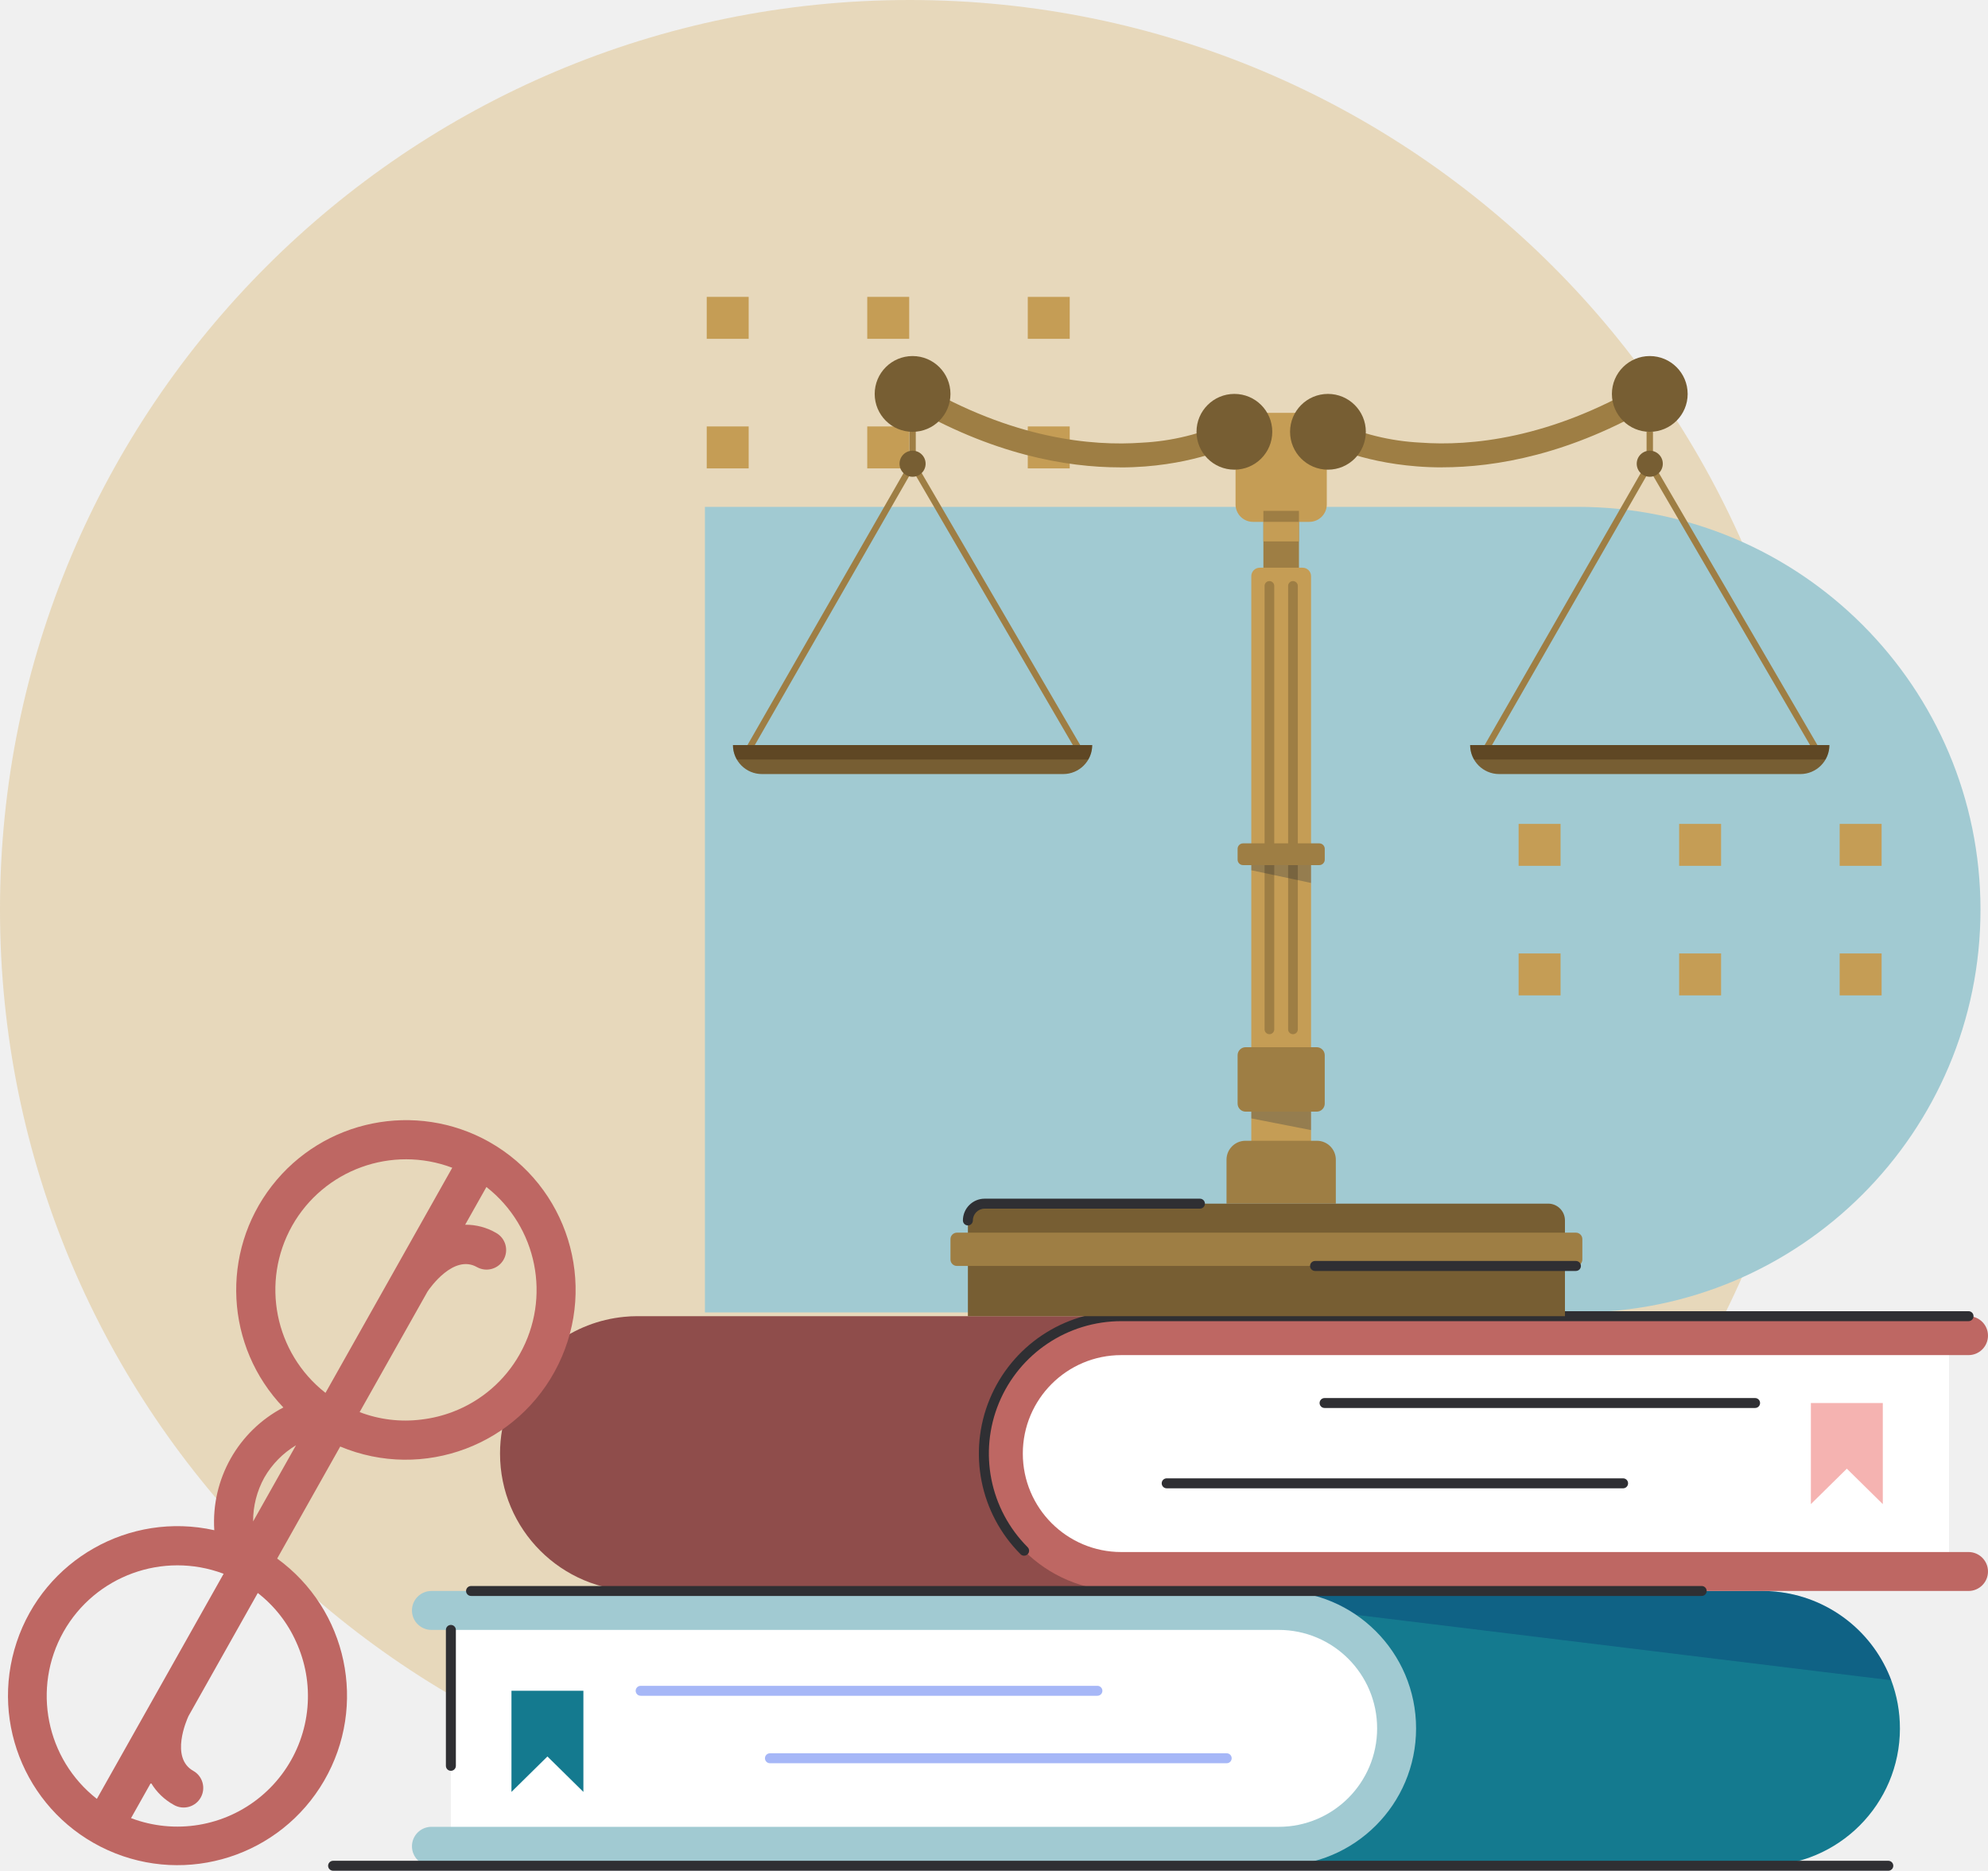
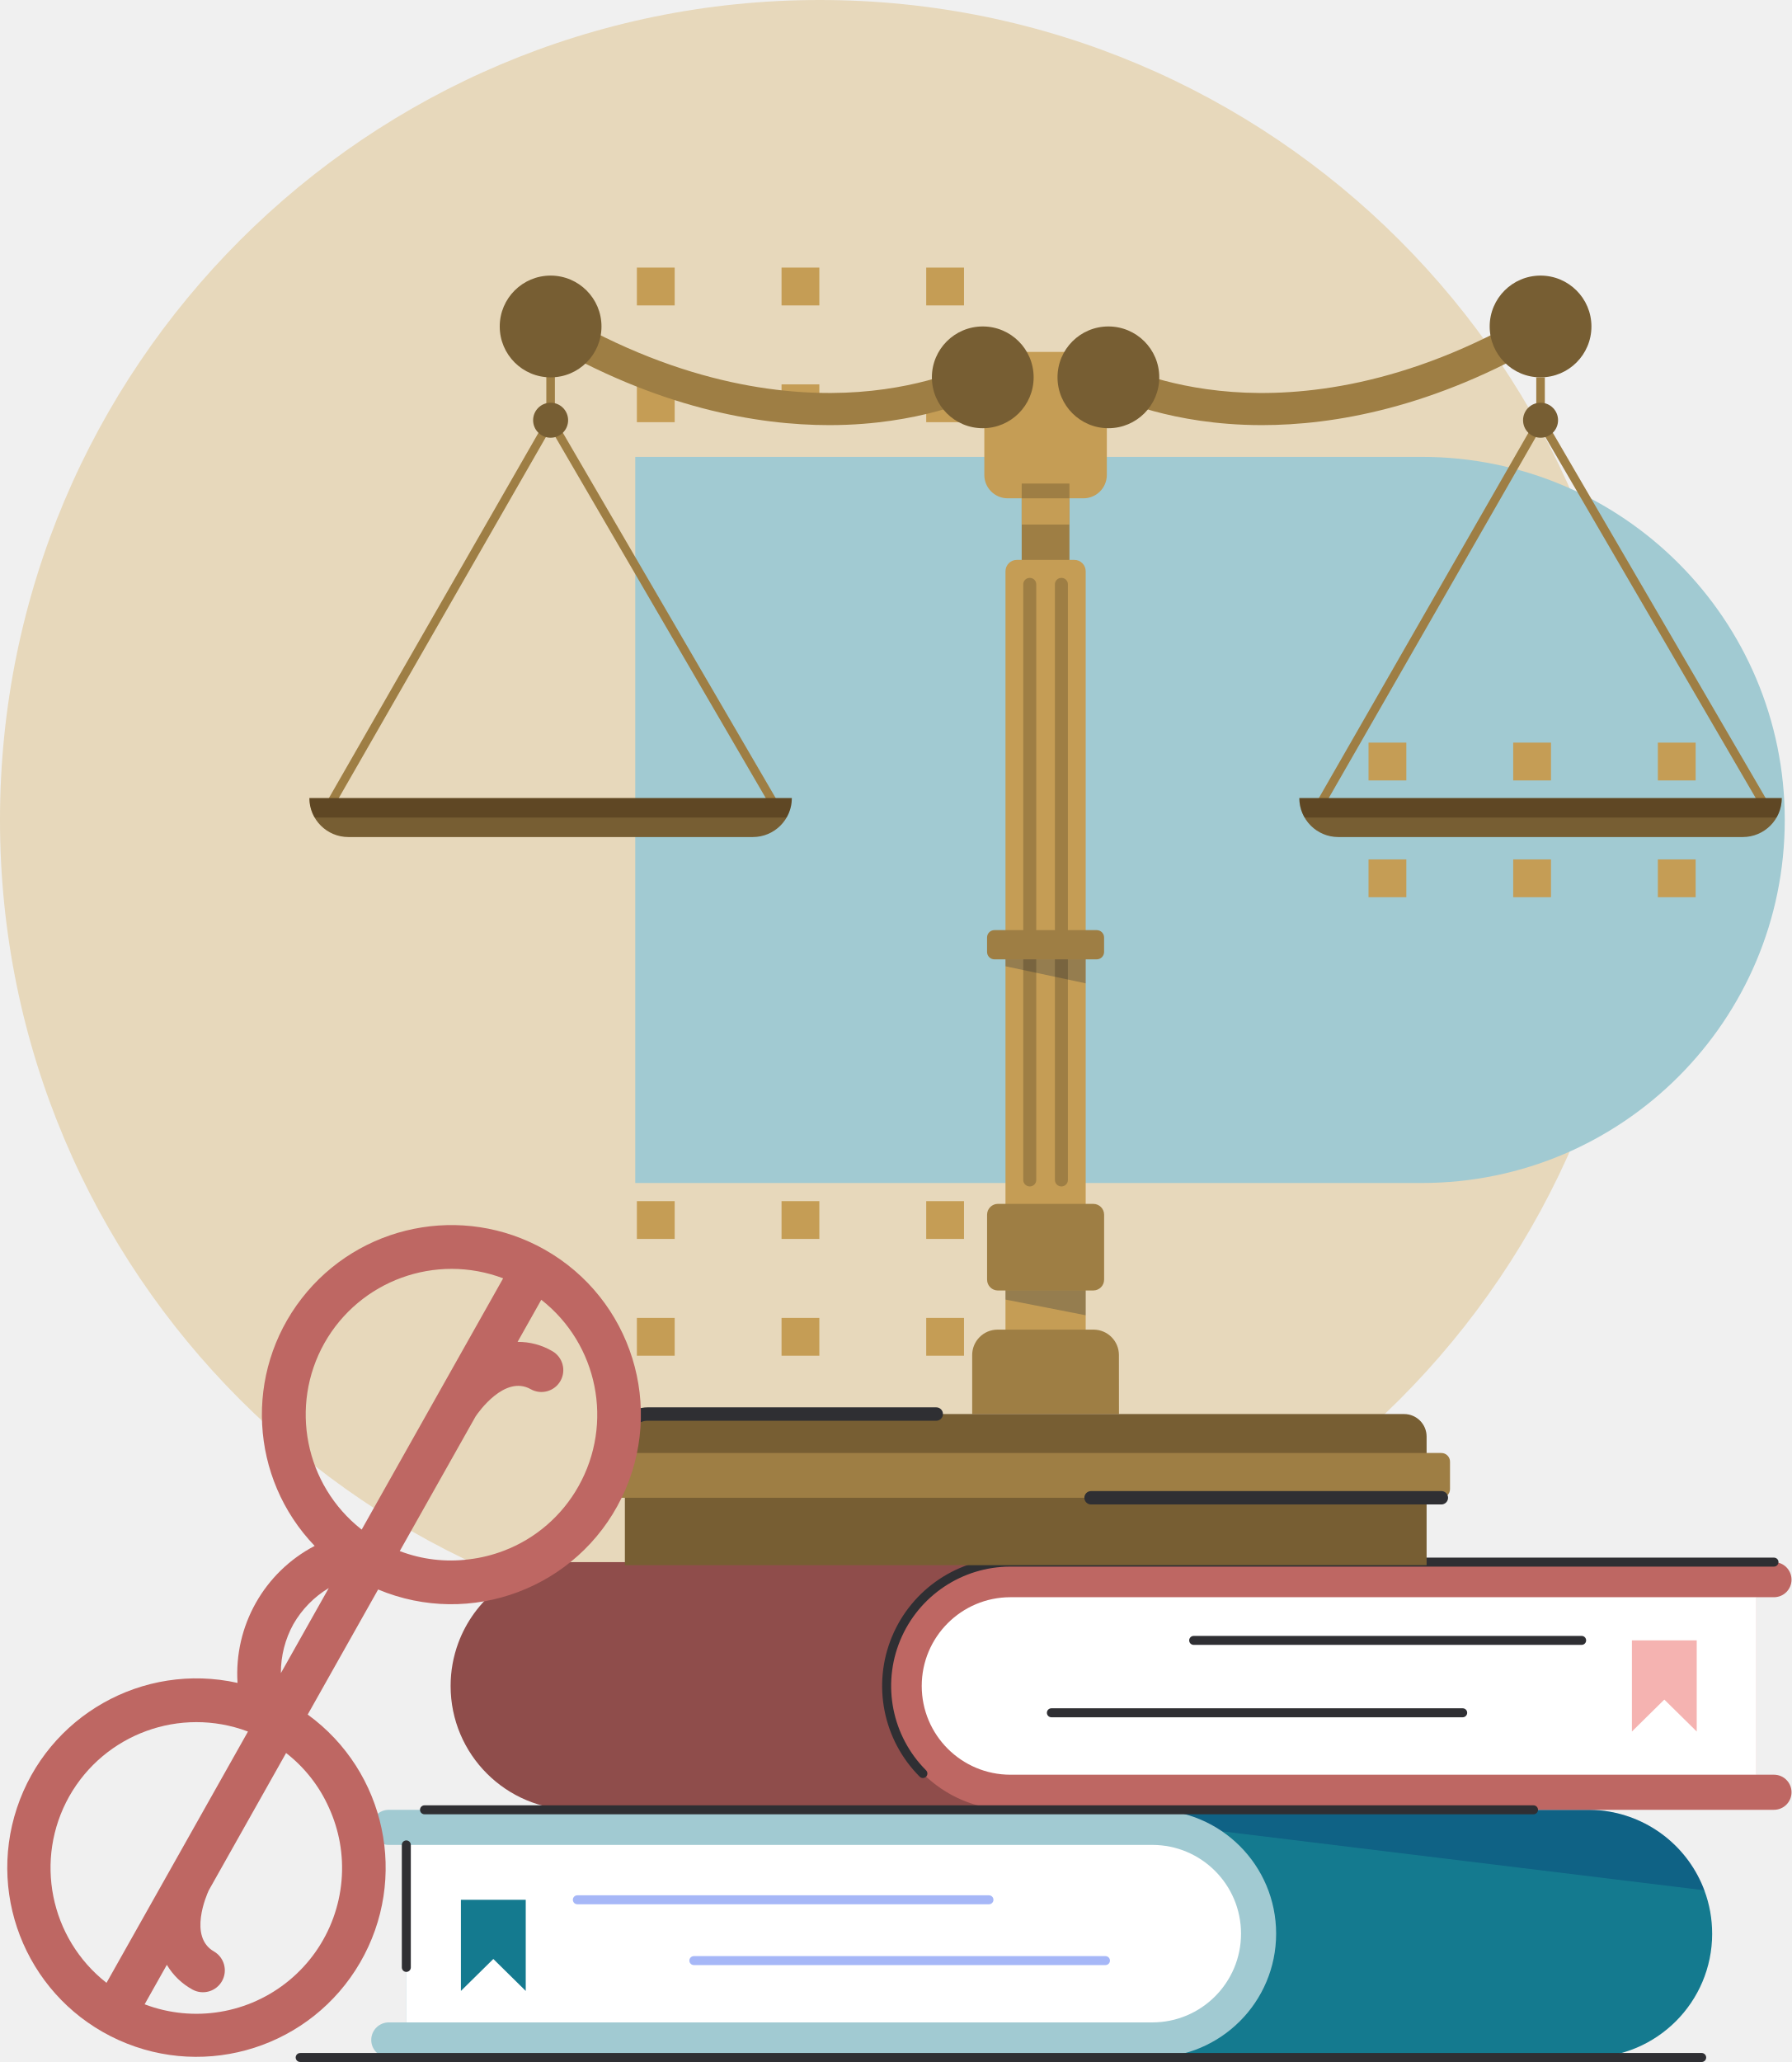
- <svg xmlns="http://www.w3.org/2000/svg" width="296.118" height="278.67" viewBox="0 0 296.118 278.67">
+ <svg xmlns="http://www.w3.org/2000/svg" width="296.118" height="340.768" viewBox="0 0 296.118 340.768">
  <defs>
    <clipPath id="clip-path">
-       <rect id="Rectángulo_402349" data-name="Rectángulo 402349" width="295" height="225.635" fill="none" />
+       <rect id="Rectángulo_402349" data-name="Rectángulo 402349" width="295" height="308.635" transform="translate(0 -83)" fill="none" />
+     </clipPath>
+     <clipPath id="clip-path-2">
+       <rect id="Rectángulo_402348" data-name="Rectángulo 402348" width="439.59" height="336.227" transform="translate(-111 -69.592)" fill="none" />
    </clipPath>
    <clipPath id="clip-path-3">
      <rect id="Rectángulo_402339" data-name="Rectángulo 402339" width="92.835" height="13.3" fill="none" />
    </clipPath>
    <clipPath id="clip-path-4">
-       <rect id="Rectángulo_402343" data-name="Rectángulo 402343" width="53.513" height="2.16" fill="#775e33" />
+       <rect id="Rectángulo_402343" data-name="Rectángulo 402343" width="79.742" height="3.219" fill="#775e33" />
+     </clipPath>
+     <clipPath id="clip-path-5">
+       <rect id="Rectángulo_402345" data-name="Rectángulo 402345" width="79.741" height="3.219" fill="#775e33" />
    </clipPath>
    <clipPath id="clip-path-6">
-       <rect id="Rectángulo_402346" data-name="Rectángulo 402346" width="8.899" height="2.656" fill="none" />
+       <rect id="Rectángulo_402346" data-name="Rectángulo 402346" width="13.26" height="3.958" fill="none" />
    </clipPath>
    <clipPath id="clip-path-7">
-       <rect id="Rectángulo_402347" data-name="Rectángulo 402347" width="8.899" height="2.747" fill="none" />
+       <rect id="Rectángulo_402347" data-name="Rectángulo 402347" width="13.26" height="4.093" fill="none" />
    </clipPath>
  </defs>
-   <g id="Grupo_1100836" data-name="Grupo 1100836" transform="translate(-703.882 -5298.379)">
-     <g id="Grupo_1100356" data-name="Grupo 1100356" transform="translate(-0.849 2187.379)">
+   <g id="Grupo_1102854" data-name="Grupo 1102854" transform="translate(-703.882 -4682.87)">
+     <g id="Grupo_1100356" data-name="Grupo 1100356" transform="translate(-0.849 1571.87)">
      <circle id="Elipse_11542" data-name="Elipse 11542" cx="135.5" cy="135.5" r="135.5" transform="translate(704.73 3111)" fill="#e7d8bb" />
      <path id="Sustracción_7" data-name="Sustracción 7" d="M18234.73,11809h-130v-120h130a60,60,0,1,1,0,120Z" transform="translate(-17295 -8502.497)" fill="#a1cad2" />
      <g id="Grupo_1100270" data-name="Grupo 1100270" transform="translate(810 3180.771) rotate(-90)">
        <rect id="Rectángulo_401993" data-name="Rectángulo 401993" width="6.248" height="6.248" transform="translate(0 47.822)" fill="#c59d55" />
        <rect id="Rectángulo_401994" data-name="Rectángulo 401994" width="6.248" height="6.248" transform="translate(0 23.911)" fill="#c59d55" />
        <rect id="Rectángulo_401995" data-name="Rectángulo 401995" width="6.248" height="6.248" fill="#c59d55" />
        <rect id="Rectángulo_401996" data-name="Rectángulo 401996" width="6.247" height="6.248" transform="translate(19.299 47.822)" fill="#c59d55" />
        <rect id="Rectángulo_401997" data-name="Rectángulo 401997" width="6.248" height="6.248" transform="translate(19.299 23.911)" fill="#c59d55" />
        <rect id="Rectángulo_401998" data-name="Rectángulo 401998" width="6.248" height="6.248" transform="translate(19.299)" fill="#c59d55" />
      </g>
      <g id="Grupo_1100272" data-name="Grupo 1100272" transform="translate(930.932 3259.274) rotate(-90)">
        <rect id="Rectángulo_401993-2" data-name="Rectángulo 401993" width="6.248" height="6.248" transform="translate(0 47.822)" fill="#c59d55" />
        <rect id="Rectángulo_401994-2" data-name="Rectángulo 401994" width="6.248" height="6.248" transform="translate(0 23.911)" fill="#c59d55" />
        <rect id="Rectángulo_401995-2" data-name="Rectángulo 401995" width="6.248" height="6.248" fill="#c59d55" />
        <rect id="Rectángulo_401996-2" data-name="Rectángulo 401996" width="6.247" height="6.248" transform="translate(19.299 47.822)" fill="#c59d55" />
        <rect id="Rectángulo_401997-2" data-name="Rectángulo 401997" width="6.248" height="6.248" transform="translate(19.299 23.911)" fill="#c59d55" />
        <rect id="Rectángulo_401998-2" data-name="Rectángulo 401998" width="6.248" height="6.248" transform="translate(19.299)" fill="#c59d55" />
      </g>
      <g id="Grupo_1100271" data-name="Grupo 1100271" transform="translate(810 3335.047) rotate(-90)">
        <rect id="Rectángulo_401993-3" data-name="Rectángulo 401993" width="6.248" height="6.248" transform="translate(0 47.822)" fill="#c59d55" />
        <rect id="Rectángulo_401994-3" data-name="Rectángulo 401994" width="6.248" height="6.248" transform="translate(0 23.911)" fill="#c59d55" />
        <rect id="Rectángulo_401995-3" data-name="Rectángulo 401995" width="6.248" height="6.248" fill="#c59d55" />
        <rect id="Rectángulo_401996-3" data-name="Rectángulo 401996" width="6.247" height="6.248" transform="translate(19.299 47.822)" fill="#c59d55" />
        <rect id="Rectángulo_401997-3" data-name="Rectángulo 401997" width="6.248" height="6.248" transform="translate(19.299 23.911)" fill="#c59d55" />
        <rect id="Rectángulo_401998-3" data-name="Rectángulo 401998" width="6.248" height="6.248" transform="translate(19.299)" fill="#c59d55" />
      </g>
    </g>
-     <g id="Grupo_1100479" data-name="Grupo 1100479" transform="translate(705 5351.414)">
-       <g id="Grupo_1100478" data-name="Grupo 1100478" clip-path="url(#clip-path)">
+     <g id="Grupo_1100479" data-name="Grupo 1100479" transform="translate(705 4586.003)">
+       <g id="Grupo_1100478" data-name="Grupo 1100478" transform="translate(0 212)" clip-path="url(#clip-path)">
        <g id="Grupo_1100477" data-name="Grupo 1100477" transform="translate(0 -0.001)">
-           <g id="Grupo_1100476" data-name="Grupo 1100476" clip-path="url(#clip-path)">
+           <g id="Grupo_1100476" data-name="Grupo 1100476" clip-path="url(#clip-path-2)">
            <path id="Trazado_897442" data-name="Trazado 897442" d="M875.7,958.908a20.465,20.465,0,0,1-20.466,20.466H738.6V938.44H855.231c.669,0,1.333.032,1.985.1a20.485,20.485,0,0,1,16.964,12.621c.079.193.154.385.227.582a20.426,20.426,0,0,1,1.29,7.169" transform="translate(-593.818 -754.482)" fill="#147a8f" />
            <g id="Grupo_1100463" data-name="Grupo 1100463" transform="translate(187.755 183.958)" opacity="0.38" style="mix-blend-mode: multiply;isolation: isolate">
              <g id="Grupo_1100462" data-name="Grupo 1100462">
                <g id="Grupo_1100461" data-name="Grupo 1100461" clip-path="url(#clip-path-3)">
                  <path id="Trazado_897443" data-name="Trazado 897443" d="M1050.647,951.739,964.515,941.21l-6.7-2.77h73.658c.67,0,1.333.032,1.985.1a20.484,20.484,0,0,1,16.964,12.621c.079.193.154.385.227.582" transform="translate(-957.813 -938.44)" fill="#5c76cc" />
                </g>
              </g>
            </g>
            <path id="Trazado_897444" data-name="Trazado 897444" d="M456.89,958.911a20.466,20.466,0,0,1-20.466,20.466h-126.2a2.9,2.9,0,0,1,0-5.8h2.9V944.244h-2.9a2.9,2.9,0,0,1,0-5.8h126.2a20.467,20.467,0,0,1,20.466,20.467" transform="translate(-247.079 -754.485)" fill="#a1cad2" />
            <path id="Trazado_897445" data-name="Trazado 897445" d="M336.907,997.366V968.032h123.3a14.667,14.667,0,0,1,0,29.334Z" transform="translate(-270.865 -778.273)" fill="#fff" />
            <path id="Trazado_897446" data-name="Trazado 897446" d="M382.944,1029.366l5.357-5.279,5.357,5.279V1014.3H382.944Z" transform="translate(-307.878 -815.475)" fill="#147a8f" />
            <path id="Trazado_897447" data-name="Trazado 897447" d="M374.255,750.086a20.465,20.465,0,0,0,20.466,20.466H511.35V729.618H394.721c-.67,0-1.333.032-1.985.1a20.485,20.485,0,0,0-16.964,12.621c-.079.193-.154.385-.227.582a20.426,20.426,0,0,0-1.29,7.169" transform="translate(-300.892 -586.594)" fill="#8f4d4b" />
            <path id="Trazado_897448" data-name="Trazado 897448" d="M741.905,750.09a20.466,20.466,0,0,0,20.466,20.466h126.2a2.9,2.9,0,0,0,0-5.8h-2.9V735.423h2.9a2.9,2.9,0,0,0,0-5.8h-126.2a20.467,20.467,0,0,0-20.466,20.467" transform="translate(-596.473 -586.598)" fill="#be6763" />
            <path id="Trazado_897449" data-name="Trazado 897449" d="M909.459,788.545V759.211h-123.3a14.667,14.667,0,0,0,0,29.334Z" transform="translate(-620.259 -610.386)" fill="#fff" />
            <path id="Trazado_897450" data-name="Trazado 897450" d="M1381.037,810.673l-5.357-5.279-5.357,5.279V795.612h10.714Z" transform="translate(-1101.706 -639.652)" fill="#f5b3b1" />
            <path id="Trazado_897451" data-name="Trazado 897451" d="M744.852,762.259a.741.741,0,0,1-.525-.218,21.209,21.209,0,0,1,15-36.207h126.2a.743.743,0,0,1,0,1.486h-126.2a19.723,19.723,0,0,0-13.946,33.67.743.743,0,0,1-.525,1.268" transform="translate(-593.426 -583.552)" fill="#2f2f33" />
            <path id="Trazado_897452" data-name="Trazado 897452" d="M1061.954,793.308H997.88a.743.743,0,1,1,0-1.485h64.074a.743.743,0,1,1,0,1.485" transform="translate(-801.673 -636.605)" fill="#2f2f33" />
            <path id="Trazado_897453" data-name="Trazado 897453" d="M945.761,854.34H877.779a.743.743,0,1,1,0-1.486h67.982a.743.743,0,0,1,0,1.486" transform="translate(-705.115 -685.673)" fill="#2f2f33" />
-             <path id="Trazado_897454" data-name="Trazado 897454" d="M609.094,121.4H557.741L583.22,77Zm-49.712-.951H607.44L583.226,78.894Z" transform="translate(-448.41 -61.901)" fill="#9e7e44" />
-             <rect id="Rectángulo_402340" data-name="Rectángulo 402340" width="0.951" height="11.841" transform="translate(134.338 5.643)" fill="#9e7e44" />
-             <path id="Trazado_897455" data-name="Trazado 897455" d="M944.155,59.415H935.74a2.6,2.6,0,0,1-2.588-2.588V45.764a2.6,2.6,0,0,1,2.588-2.588h8.415a2.6,2.6,0,0,1,2.588,2.588V56.827a2.6,2.6,0,0,1-2.588,2.588" transform="translate(-750.232 -34.712)" fill="#c59d55" />
-             <path id="Trazado_897456" data-name="Trazado 897456" d="M1016.867,33.427c-1.335,0-2.578-.053-3.727-.143-8.755-.678-13.936-3.476-14.152-3.6l1.712-3.127a34.891,34.891,0,0,0,12.918,3.183c7.434.542,19.238-.544,33.259-8.8l1.808,3.072c-12.766,7.516-23.875,9.407-31.818,9.407" transform="translate(-803.161 -16.841)" fill="#9e7e44" />
-             <path id="Trazado_897457" data-name="Trazado 897457" d="M985.863,34.426a5.643,5.643,0,1,1-5.643-5.643,5.643,5.643,0,0,1,5.643,5.643" transform="translate(-783.536 -23.14)" fill="#775e33" />
-             <path id="Trazado_897458" data-name="Trazado 897458" d="M1230.4,5.639A5.643,5.643,0,1,1,1224.755,0a5.643,5.643,0,0,1,5.643,5.643" transform="translate(-980.136 0.004)" fill="#775e33" />
-             <path id="Trazado_897459" data-name="Trazado 897459" d="M714.941,33.427c-7.942,0-19.05-1.891-31.818-9.407l1.808-3.072c14.021,8.254,25.825,9.339,33.259,8.8a34.891,34.891,0,0,0,12.918-3.183l1.712,3.127c-.216.119-5.4,2.917-14.152,3.6-1.148.089-2.393.143-3.727.143" transform="translate(-549.214 -16.841)" fill="#9e7e44" />
-             <path id="Trazado_897460" data-name="Trazado 897460" d="M903.482,34.426a5.643,5.643,0,1,0,5.643-5.643,5.643,5.643,0,0,0-5.643,5.643" transform="translate(-726.377 -23.14)" fill="#775e33" />
-             <path id="Trazado_897461" data-name="Trazado 897461" d="M658.948,5.639A5.643,5.643,0,1,0,664.591,0a5.643,5.643,0,0,0-5.643,5.643" transform="translate(-529.778 0.004)" fill="#775e33" />
-             <rect id="Rectángulo_402341" data-name="Rectángulo 402341" width="5.297" height="9.725" transform="translate(187.068 23.067)" fill="#9e7e44" />
-             <rect id="Rectángulo_402342" data-name="Rectángulo 402342" width="5.297" height="2.912" transform="translate(187.068 24.703)" fill="#c59d55" />
-             <path id="Trazado_897462" data-name="Trazado 897462" d="M952.757,252.008H946.38a1.261,1.261,0,0,1-1.261-1.261V162.111a1.261,1.261,0,0,1,1.261-1.261h6.377a1.261,1.261,0,0,1,1.261,1.261v88.636a1.261,1.261,0,0,1-1.261,1.261" transform="translate(-759.852 -129.319)" fill="#c59d55" />
-             <path id="Trazado_897463" data-name="Trazado 897463" d="M942.567,605.692H926.285v-6.543a2.822,2.822,0,0,1,2.822-2.822h10.639a2.821,2.821,0,0,1,2.821,2.822Z" transform="translate(-744.71 -479.431)" fill="#9e7e44" />
-             <path id="Trazado_897464" data-name="Trazado 897464" d="M946.487,534.807h-10.58a1.2,1.2,0,0,1-1.2-1.2v-7.2a1.2,1.2,0,0,1,1.2-1.2h10.58a1.2,1.2,0,0,1,1.2,1.2v7.2a1.2,1.2,0,0,1-1.2,1.2" transform="translate(-751.481 -422.249)" fill="#9e7e44" />
-             <path id="Trazado_897465" data-name="Trazado 897465" d="M973.827,238.522h-.016a.713.713,0,0,1-.713-.713V171.745a.713.713,0,0,1,.713-.713h.016a.713.713,0,0,1,.713.713V237.81a.713.713,0,0,1-.713.713" transform="translate(-782.347 -137.505)" fill="#9e7e44" />
-             <path id="Trazado_897466" data-name="Trazado 897466" d="M955.912,238.522H955.9a.713.713,0,0,1-.713-.713V171.745a.713.713,0,0,1,.713-.713h.016a.713.713,0,0,1,.713.713V237.81a.713.713,0,0,1-.713.713" transform="translate(-767.944 -137.505)" fill="#9e7e44" />
-             <path id="Trazado_897467" data-name="Trazado 897467" d="M604.753,295.6a4.324,4.324,0,0,1-4.323,4.322H555.562a4.325,4.325,0,0,1-4.322-4.322Z" transform="translate(-443.183 -237.651)" fill="#775e33" />
-             <g id="Grupo_1100466" data-name="Grupo 1100466" transform="translate(108.057 57.945)" opacity="0.38" style="mix-blend-mode: multiply;isolation: isolate">
-               <g id="Grupo_1100465" data-name="Grupo 1100465">
+             <path id="Trazado_897454" data-name="Trazado 897454" d="M634.265,143.167H557.741L595.708,77Zm-74.078-1.417H631.8L595.717,79.825Z" transform="translate(-505.823 -124.094)" fill="#9e7e44" />
+             <rect id="Rectángulo_402340" data-name="Rectángulo 402340" width="1.416" height="17.645" transform="translate(89.182 -61.183)" fill="#9e7e44" />
+             <path id="Trazado_897455" data-name="Trazado 897455" d="M949.548,67.374H937.009a3.867,3.867,0,0,1-3.856-3.856V47.032a3.867,3.867,0,0,1,3.856-3.856h12.539a3.867,3.867,0,0,1,3.856,3.856V63.518a3.867,3.867,0,0,1-3.856,3.856" transform="translate(-771.576 -100.154)" fill="#c59d55" />
+             <path id="Trazado_897456" data-name="Trazado 897456" d="M1025.63,39.543c-1.989,0-3.842-.079-5.554-.212-13.045-1.011-20.766-5.18-21.089-5.357l2.551-4.659c.071.039,7.25,3.868,19.25,4.744,11.077.808,28.667-.811,49.56-13.11l2.694,4.577c-19.024,11.2-35.578,14.017-47.412,14.017" transform="translate(-818.179 -84.419)" fill="#9e7e44" />
+             <path id="Trazado_897457" data-name="Trazado 897457" d="M991.394,37.192a8.409,8.409,0,1,1-8.409-8.409,8.409,8.409,0,0,1,8.409,8.409" transform="translate(-800.899 -89.965)" fill="#775e33" />
+             <path id="Trazado_897458" data-name="Trazado 897458" d="M1235.93,8.4A8.409,8.409,0,1,1,1227.521,0,8.409,8.409,0,0,1,1235.93,8.4" transform="translate(-974.004 -69.587)" fill="#775e33" />
+             <path id="Trazado_897459" data-name="Trazado 897459" d="M730.536,39.543c-11.835,0-28.388-2.818-47.413-14.017l2.694-4.577c20.893,12.3,38.483,13.916,49.56,13.11,12-.875,19.179-4.7,19.25-4.744l2.551,4.659c-.322.177-8.043,4.347-21.089,5.357-1.711.133-3.566.212-5.554.212" transform="translate(-594.581 -84.419)" fill="#9e7e44" />
+             <path id="Trazado_897460" data-name="Trazado 897460" d="M903.482,37.192a8.409,8.409,0,1,0,8.409-8.409,8.409,8.409,0,0,0-8.409,8.409" transform="translate(-750.571 -89.965)" fill="#775e33" />
+             <path id="Trazado_897461" data-name="Trazado 897461" d="M658.948,8.4A8.409,8.409,0,1,0,667.356,0,8.409,8.409,0,0,0,658.948,8.4" transform="translate(-577.466 -69.587)" fill="#775e33" />
+             <rect id="Rectángulo_402341" data-name="Rectángulo 402341" width="7.893" height="14.492" transform="translate(167.756 -35.218)" fill="#9e7e44" />
+             <rect id="Rectángulo_402342" data-name="Rectángulo 402342" width="7.893" height="4.339" transform="translate(167.756 -32.781)" fill="#c59d55" />
+             <path id="Trazado_897462" data-name="Trazado 897462" d="M956.5,296.687H947a1.879,1.879,0,0,1-1.879-1.879V162.729A1.879,1.879,0,0,1,947,160.85h9.5a1.878,1.878,0,0,1,1.878,1.879v132.08a1.878,1.878,0,0,1-1.878,1.879" transform="translate(-780.045 -183.455)" fill="#c59d55" />
+             <path id="Trazado_897463" data-name="Trazado 897463" d="M950.548,610.282H926.285v-9.75a4.2,4.2,0,0,1,4.2-4.2h15.854a4.2,4.2,0,0,1,4.2,4.2Z" transform="translate(-766.713 -491.728)" fill="#9e7e44" />
+             <path id="Trazado_897464" data-name="Trazado 897464" d="M952.261,539.515H936.5a1.789,1.789,0,0,1-1.789-1.789V526.991A1.789,1.789,0,0,1,936.5,525.2h15.765a1.789,1.789,0,0,1,1.789,1.789v10.734a1.789,1.789,0,0,1-1.789,1.789" transform="translate(-772.676 -441.379)" fill="#9e7e44" />
+             <path id="Trazado_897465" data-name="Trazado 897465" d="M974.184,271.6h-.023a1.062,1.062,0,0,1-1.062-1.062V172.094a1.062,1.062,0,0,1,1.062-1.062h.023a1.062,1.062,0,0,1,1.062,1.062V270.54a1.062,1.062,0,0,1-1.062,1.062" transform="translate(-799.853 -190.663)" fill="#9e7e44" />
+             <path id="Trazado_897466" data-name="Trazado 897466" d="M956.269,271.6h-.023a1.062,1.062,0,0,1-1.062-1.062V172.094a1.062,1.062,0,0,1,1.062-1.062h.023a1.062,1.062,0,0,1,1.062,1.062V270.54a1.062,1.062,0,0,1-1.062,1.062" transform="translate(-787.171 -190.663)" fill="#9e7e44" />
+             <path id="Trazado_897467" data-name="Trazado 897467" d="M630.981,295.6a6.443,6.443,0,0,1-6.441,6.441H557.681a6.445,6.445,0,0,1-6.441-6.441Z" transform="translate(-501.22 -278.842)" fill="#775e33" />
+             <g id="Grupo_1100466" data-name="Grupo 1100466" transform="translate(50.019 16.755)" opacity="0.38" style="mix-blend-mode: multiply;isolation: isolate">
+               <g id="Grupo_1100465" data-name="Grupo 1100465" transform="translate(0 -0.001)">
                <g id="Grupo_1100464" data-name="Grupo 1100464" clip-path="url(#clip-path-4)">
-                   <path id="Trazado_897468" data-name="Trazado 897468" d="M604.753,295.6a4.292,4.292,0,0,1-.58,2.16H551.82a4.293,4.293,0,0,1-.58-2.16Z" transform="translate(-551.24 -295.596)" fill="#775e33" />
+                   <path id="Trazado_897468" data-name="Trazado 897468" d="M630.981,295.6a6.4,6.4,0,0,1-.864,3.219H552.1a6.4,6.4,0,0,1-.864-3.219Z" transform="translate(-551.24 -295.596)" fill="#775e33" />
                </g>
              </g>
            </g>
-             <path id="Trazado_897469" data-name="Trazado 897469" d="M681.712,73.875a1.942,1.942,0,1,1-1.942-1.942,1.942,1.942,0,0,1,1.942,1.942" transform="translate(-544.958 -57.832)" fill="#775e33" />
-             <path id="Trazado_897470" data-name="Trazado 897470" d="M1169.26,121.4h-51.354L1143.385,77Zm-49.712-.951h48.058l-24.214-41.557Z" transform="translate(-898.768 -61.901)" fill="#9e7e44" />
-             <rect id="Rectángulo_402344" data-name="Rectángulo 402344" width="0.951" height="6.198" transform="translate(244.144 11.286)" fill="#9e7e44" />
-             <path id="Trazado_897471" data-name="Trazado 897471" d="M1164.917,295.6a4.324,4.324,0,0,1-4.323,4.322h-44.868a4.325,4.325,0,0,1-4.322-4.322Z" transform="translate(-893.541 -237.651)" fill="#775e33" />
-             <g id="Grupo_1100469" data-name="Grupo 1100469" transform="translate(217.862 57.945)" opacity="0.38" style="mix-blend-mode: multiply;isolation: isolate">
-               <g id="Grupo_1100468" data-name="Grupo 1100468">
-                 <g id="Grupo_1100467" data-name="Grupo 1100467" clip-path="url(#clip-path-4)">
-                   <path id="Trazado_897472" data-name="Trazado 897472" d="M1164.917,295.6a4.291,4.291,0,0,1-.58,2.16h-52.353a4.293,4.293,0,0,1-.58-2.16Z" transform="translate(-1111.403 -295.596)" fill="#775e33" />
+             <path id="Trazado_897469" data-name="Trazado 897469" d="M683.616,74.827a2.893,2.893,0,1,1-2.894-2.894,2.894,2.894,0,0,1,2.894,2.894" transform="translate(-590.831 -120.511)" fill="#775e33" />
+             <path id="Trazado_897470" data-name="Trazado 897470" d="M1194.43,143.167h-76.524L1155.873,77Zm-74.078-1.417h71.613l-36.083-61.925Z" transform="translate(-902.361 -124.094)" fill="#9e7e44" />
+             <rect id="Rectángulo_402344" data-name="Rectángulo 402344" width="1.416" height="9.236" transform="translate(252.808 -52.774)" fill="#9e7e44" />
+             <path id="Trazado_897471" data-name="Trazado 897471" d="M1191.145,295.6a6.444,6.444,0,0,1-6.441,6.441h-66.859a6.445,6.445,0,0,1-6.441-6.441Z" transform="translate(-897.758 -278.842)" fill="#775e33" />
+             <g id="Grupo_1100469" data-name="Grupo 1100469" transform="translate(213.644 16.755)" opacity="0.38" style="mix-blend-mode: multiply;isolation: isolate">
+               <g id="Grupo_1100468" data-name="Grupo 1100468" transform="translate(0 -0.001)">
+                 <g id="Grupo_1100467" data-name="Grupo 1100467" clip-path="url(#clip-path-5)">
+                   <path id="Trazado_897472" data-name="Trazado 897472" d="M1191.145,295.6a6.393,6.393,0,0,1-.864,3.219h-78.013a6.4,6.4,0,0,1-.864-3.219Z" transform="translate(-1111.403 -295.596)" fill="#775e33" />
                </g>
              </g>
            </g>
-             <path id="Trazado_897473" data-name="Trazado 897473" d="M1241.876,73.875a1.942,1.942,0,1,1-1.942-1.942,1.942,1.942,0,0,1,1.942,1.942" transform="translate(-995.315 -57.832)" fill="#775e33" />
-             <path id="Trazado_897474" data-name="Trazado 897474" d="M946.87,373.562H935.525a.818.818,0,0,1-.818-.818v-1.606a.818.818,0,0,1,.818-.818H946.87a.818.818,0,0,1,.818.818v1.606a.818.818,0,0,1-.818.818" transform="translate(-751.481 -297.727)" fill="#9e7e44" />
-             <g id="Grupo_1100472" data-name="Grupo 1100472" transform="translate(185.267 75.834)" opacity="0.38" style="mix-blend-mode: multiply;isolation: isolate">
-               <g id="Grupo_1100471" data-name="Grupo 1100471">
+             <path id="Trazado_897473" data-name="Trazado 897473" d="M1243.78,74.827a2.893,2.893,0,1,1-2.893-2.894,2.893,2.893,0,0,1,2.893,2.894" transform="translate(-987.37 -120.511)" fill="#775e33" />
+             <path id="Trazado_897474" data-name="Trazado 897474" d="M952.831,375.15H935.926a1.219,1.219,0,0,1-1.219-1.219v-2.393a1.219,1.219,0,0,1,1.219-1.219h16.905a1.219,1.219,0,0,1,1.219,1.219v2.393a1.219,1.219,0,0,1-1.219,1.219" transform="translate(-772.676 -331.739)" fill="#9e7e44" />
+             <g id="Grupo_1100472" data-name="Grupo 1100472" transform="translate(165.073 43.412)" opacity="0.38" style="mix-blend-mode: multiply;isolation: isolate">
+               <g id="Grupo_1100471" data-name="Grupo 1100471" transform="translate(0 0)">
                <g id="Grupo_1100470" data-name="Grupo 1100470" clip-path="url(#clip-path-6)">
-                   <path id="Trazado_897475" data-name="Trazado 897475" d="M945.119,386.857v.765l8.9,1.891v-2.656Z" transform="translate(-945.119 -386.857)" fill="#5c76cc" />
+                   <path id="Trazado_897475" data-name="Trazado 897475" d="M945.119,386.857V388l13.26,2.818v-3.958Z" transform="translate(-945.119 -386.857)" fill="#5c76cc" />
                </g>
              </g>
            </g>
-             <g id="Grupo_1100475" data-name="Grupo 1100475" transform="translate(185.267 112.559)" opacity="0.38" style="mix-blend-mode: multiply;isolation: isolate">
-               <g id="Grupo_1100474" data-name="Grupo 1100474">
+             <g id="Grupo_1100475" data-name="Grupo 1100475" transform="translate(165.073 98.136)" opacity="0.38" style="mix-blend-mode: multiply;isolation: isolate">
+               <g id="Grupo_1100474" data-name="Grupo 1100474" transform="translate(0 0)">
                <g id="Grupo_1100473" data-name="Grupo 1100473" clip-path="url(#clip-path-7)">
-                   <path id="Trazado_897476" data-name="Trazado 897476" d="M945.119,574.2v1.006l8.9,1.741V574.2Z" transform="translate(-945.119 -574.201)" fill="#5c76cc" />
+                   <path id="Trazado_897476" data-name="Trazado 897476" d="M945.119,574.2v1.5l13.26,2.594V574.2Z" transform="translate(-945.119 -574.201)" fill="#5c76cc" />
                </g>
              </g>
            </g>
-             <path id="Trazado_897477" data-name="Trazado 897477" d="M818.7,660.865H729.767V646.6a2.5,2.5,0,0,1,2.5-2.5H816.2a2.5,2.5,0,0,1,2.5,2.5Z" transform="translate(-586.714 -517.84)" fill="#775e33" />
-             <path id="Trazado_897478" data-name="Trazado 897478" d="M809.686,671.1h-92.2a.959.959,0,0,1-.959-.959V667.1a.959.959,0,0,1,.959-.959h92.2a.959.959,0,0,1,.959.959v3.047a.959.959,0,0,1-.959.959" transform="translate(-576.069 -535.557)" fill="#9e7e44" />
-             <path id="Trazado_897479" data-name="Trazado 897479" d="M726.72,644.3a.743.743,0,0,1-.743-.743,3.245,3.245,0,0,1,3.241-3.241h32.039a.743.743,0,1,1,0,1.485H729.218a1.758,1.758,0,0,0-1.756,1.756.743.743,0,0,1-.743.743" transform="translate(-583.667 -514.794)" fill="#2f2f33" />
-             <path id="Trazado_897480" data-name="Trazado 897480" d="M1029.364,689.164H990.508a.743.743,0,0,1,0-1.486h38.856a.743.743,0,1,1,0,1.486" transform="translate(-795.746 -552.876)" fill="#2f2f33" />
-             <path id="Trazado_897481" data-name="Trazado 897481" d="M71.762,583.905a25.3,25.3,0,0,0-30.67,39.553A19.253,19.253,0,0,0,30.8,641.74a25.248,25.248,0,1,0,9.368,4.224L44.8,637.73l4.76-8.452a25.3,25.3,0,0,0,22.2-45.372M42.389,596.4a19.489,19.489,0,0,1,23.857-8.651l-8.7,15.456L47.367,621.28l-.032-.024-.016-.009a19.5,19.5,0,0,1-4.93-24.844m-4.137,37.5a13.386,13.386,0,0,1,4.722-4.816l-6.391,11.351a13.387,13.387,0,0,1,1.669-6.535M8.336,656.878a19.5,19.5,0,0,1,23.8-8.667l.017.009.037.015L13.311,681.764a19.489,19.489,0,0,1-4.974-24.885M43,658.393A19.567,19.567,0,0,1,44.444,663,19.45,19.45,0,0,1,18.4,684.629l2.965-5.267a9,9,0,0,0,3.439,3.314,2.919,2.919,0,0,0,2.865-5.088c-3.463-1.95-.984-7.57-.71-8.162l10.321-18.333a19.043,19.043,0,0,1,5.72,7.3M76.307,615.5a19.3,19.3,0,0,1-9.957,8.6,19.553,19.553,0,0,1-4.693,1.155,19.039,19.039,0,0,1-9.207-1.106l10.125-17.978c.364-.542,3.885-5.575,7.347-3.625a2.919,2.919,0,1,0,2.865-5.087,9,9,0,0,0-4.617-1.223l3.165-5.62A19.475,19.475,0,0,1,76.307,615.5" transform="translate(0 -466.834)" fill="#be6763" />
+             <path id="Trazado_897477" data-name="Trazado 897477" d="M862.283,669.082H729.767V647.824a3.723,3.723,0,0,1,3.723-3.723H858.56a3.723,3.723,0,0,1,3.723,3.723Z" transform="translate(-627.6 -525.546)" fill="#775e33" />
+             <path id="Trazado_897478" data-name="Trazado 897478" d="M855.348,673.537H717.955a1.429,1.429,0,0,1-1.429-1.429v-4.541a1.429,1.429,0,0,1,1.429-1.429H855.348a1.429,1.429,0,0,1,1.429,1.429v4.541a1.429,1.429,0,0,1-1.429,1.429" transform="translate(-618.226 -541.147)" fill="#9e7e44" />
+             <path id="Trazado_897479" data-name="Trazado 897479" d="M727.084,646.249a1.107,1.107,0,0,1-1.107-1.107,4.835,4.835,0,0,1,4.83-4.83h47.743a1.107,1.107,0,1,1,0,2.214H730.807a2.619,2.619,0,0,0-2.616,2.616,1.107,1.107,0,0,1-1.107,1.107" transform="translate(-624.916 -522.865)" fill="#2f2f33" />
+             <path id="Trazado_897480" data-name="Trazado 897480" d="M1048.772,689.893h-57.9a1.107,1.107,0,0,1,0-2.214h57.9a1.107,1.107,0,1,1,0,2.214" transform="translate(-811.651 -556.396)" fill="#2f2f33" />
+             <path id="Trazado_897481" data-name="Trazado 897481" d="M88.875,584.68a31.329,31.329,0,0,0-37.984,48.985,23.845,23.845,0,0,0-12.749,22.641,31.269,31.269,0,1,0,11.6,5.231l5.741-10.2,5.9-10.468A31.331,31.331,0,0,0,88.875,584.68M52.5,600.157a24.136,24.136,0,0,1,29.547-10.713L71.265,608.586l-12.6,22.381-.039-.03-.02-.011A24.146,24.146,0,0,1,52.5,600.157m-5.124,46.437a16.578,16.578,0,0,1,5.849-5.964l-7.916,14.058a16.579,16.579,0,0,1,2.067-8.094m-37.049,28.46A24.145,24.145,0,0,1,39.8,664.321l.021.011.046.019-23.38,41.523a24.137,24.137,0,0,1-6.16-30.819m42.927,1.875a24.234,24.234,0,0,1,1.791,5.711,24.089,24.089,0,0,1-32.257,26.781l3.672-6.523a11.142,11.142,0,0,0,4.259,4.1,3.616,3.616,0,0,0,3.548-6.3c-4.288-2.415-1.219-9.375-.88-10.108l12.783-22.7a23.584,23.584,0,0,1,7.084,9.04M94.5,623.81a23.9,23.9,0,0,1-12.331,10.65,24.215,24.215,0,0,1-5.812,1.43,23.579,23.579,0,0,1-11.4-1.369L77.5,612.255c.451-.671,4.811-6.9,9.1-4.49a3.615,3.615,0,1,0,3.548-6.3,11.144,11.144,0,0,0-5.718-1.514l3.92-6.96A24.119,24.119,0,0,1,94.5,623.81" transform="translate(0 -493.32)" fill="#be6763" />
            <path id="Trazado_897482" data-name="Trazado 897482" d="M532.572,936.141H349.316a.743.743,0,1,1,0-1.485H532.572a.743.743,0,1,1,0,1.485" transform="translate(-280.244 -751.439)" fill="#2f2f33" />
            <path id="Trazado_897483" data-name="Trazado 897483" d="M476.139,1144.957H244.486a.743.743,0,1,1,0-1.485H476.139a.743.743,0,0,1,0,1.485" transform="translate(-195.963 -919.322)" fill="#2f2f33" />
            <path id="Trazado_897484" data-name="Trazado 897484" d="M333.86,985.973a.743.743,0,0,1-.743-.743V964.986a.743.743,0,0,1,1.486,0v20.245a.743.743,0,0,1-.743.743" transform="translate(-267.818 -775.226)" fill="#2f2f33" />
            <path id="Trazado_897485" data-name="Trazado 897485" d="M546.183,1012H478.2a.743.743,0,1,1,0-1.485h67.982a.743.743,0,1,1,0,1.485" transform="translate(-383.864 -812.429)" fill="#a6b7f7" />
            <path id="Trazado_897486" data-name="Trazado 897486" d="M644.417,1063.262H576.435a.743.743,0,1,1,0-1.485h67.982a.743.743,0,1,1,0,1.485" transform="translate(-462.842 -853.641)" fill="#a6b7f7" />
          </g>
        </g>
      </g>
    </g>
  </g>
</svg>
